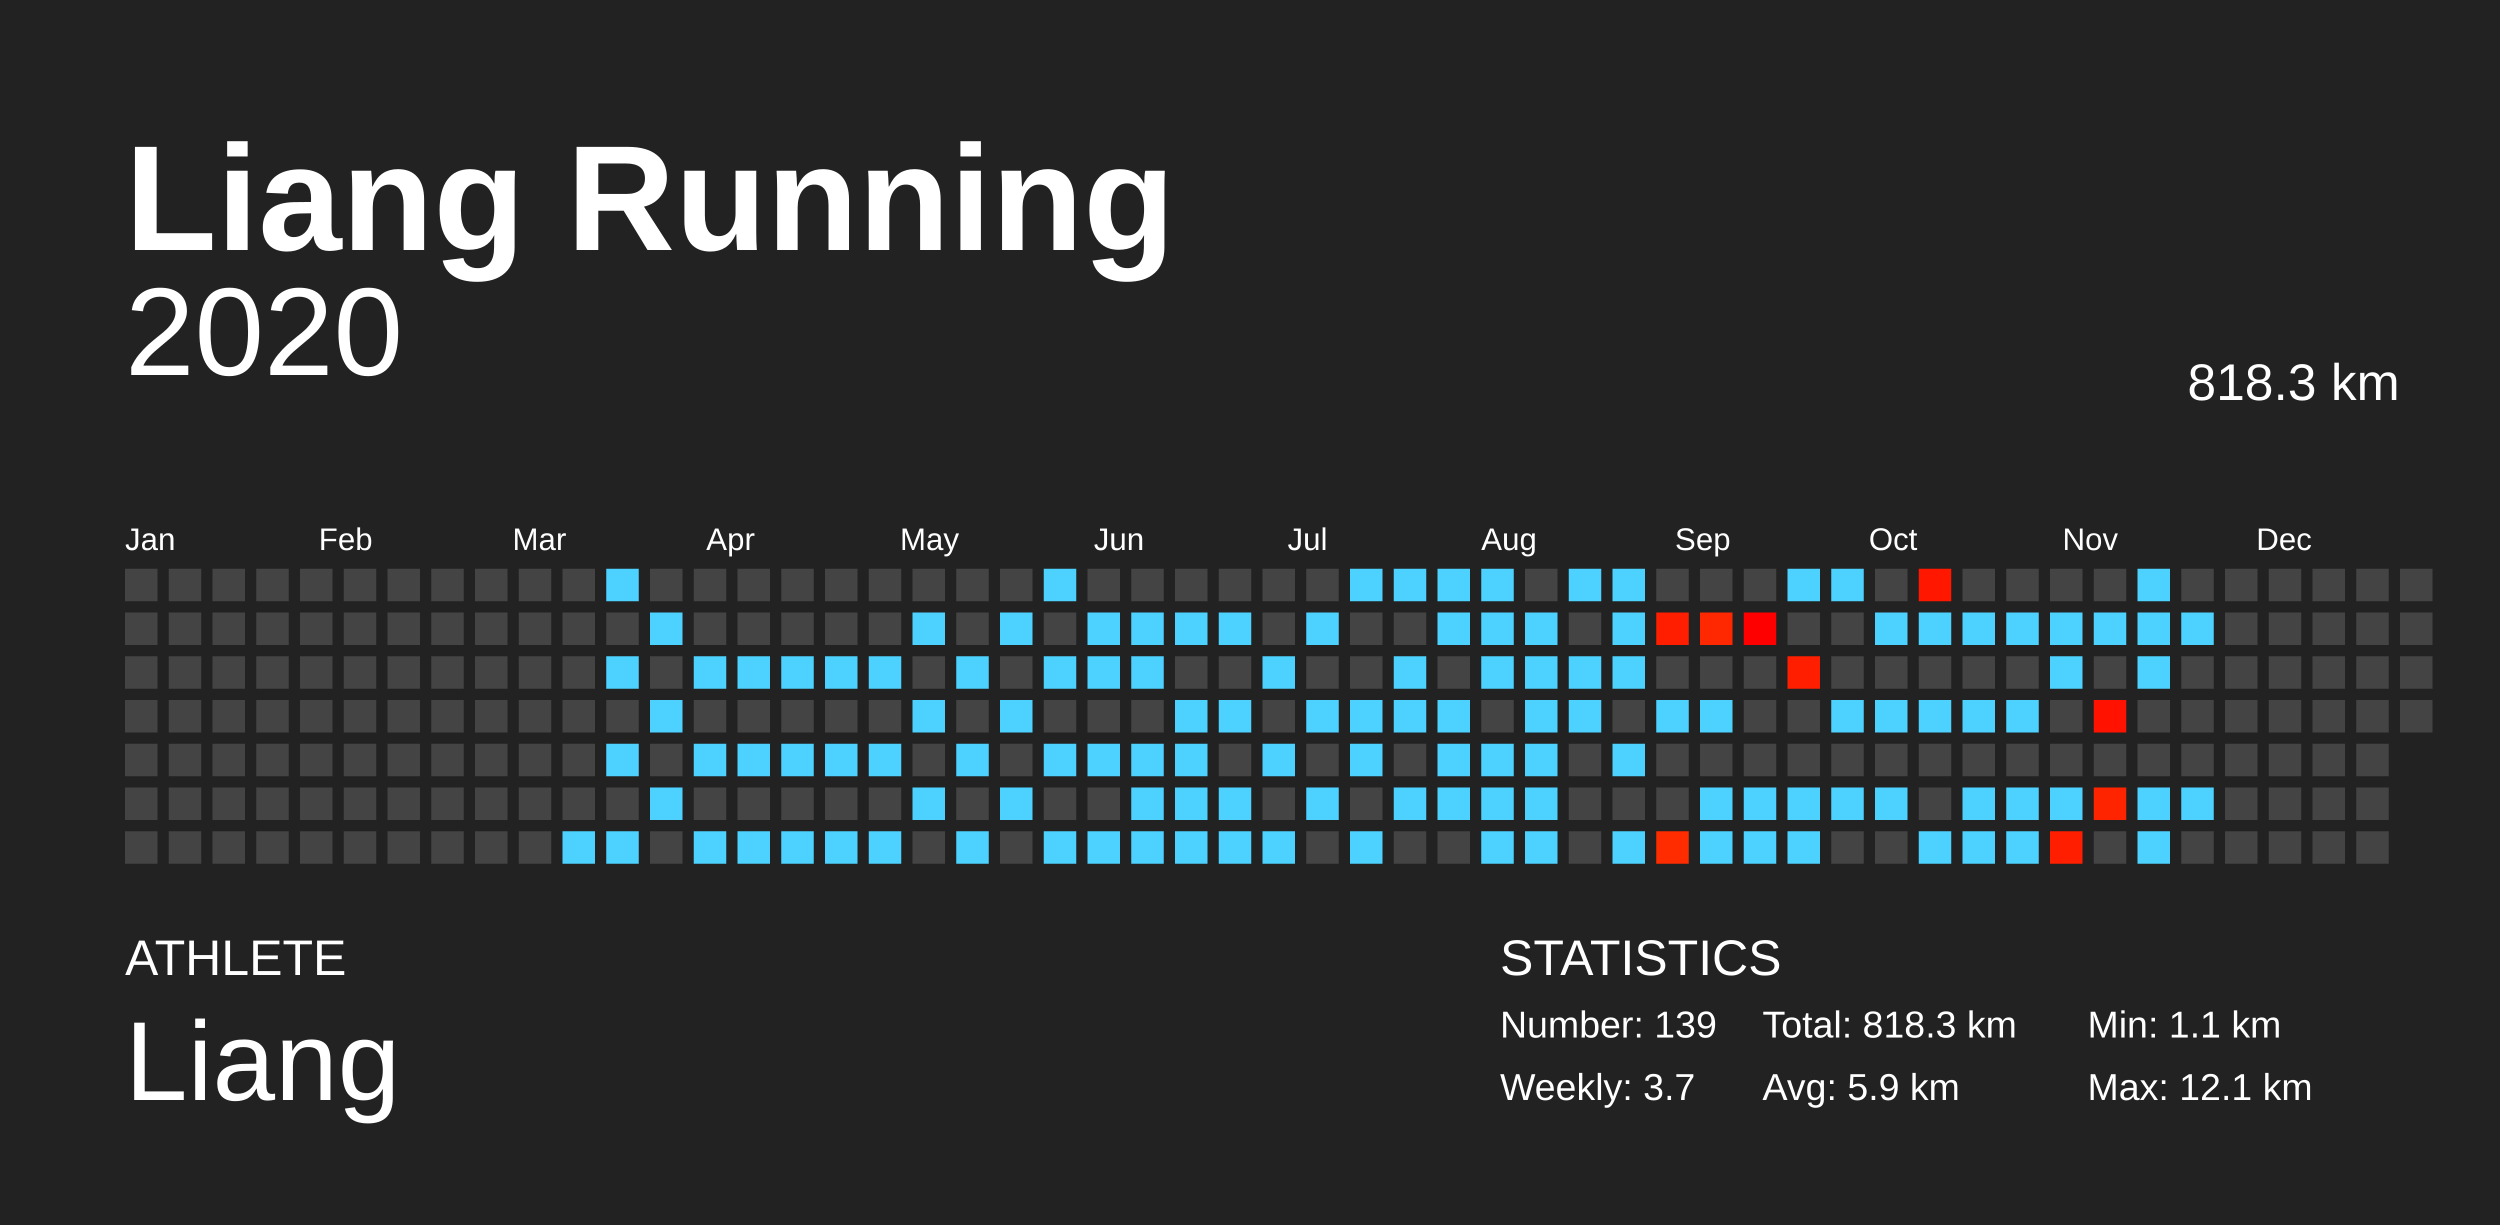
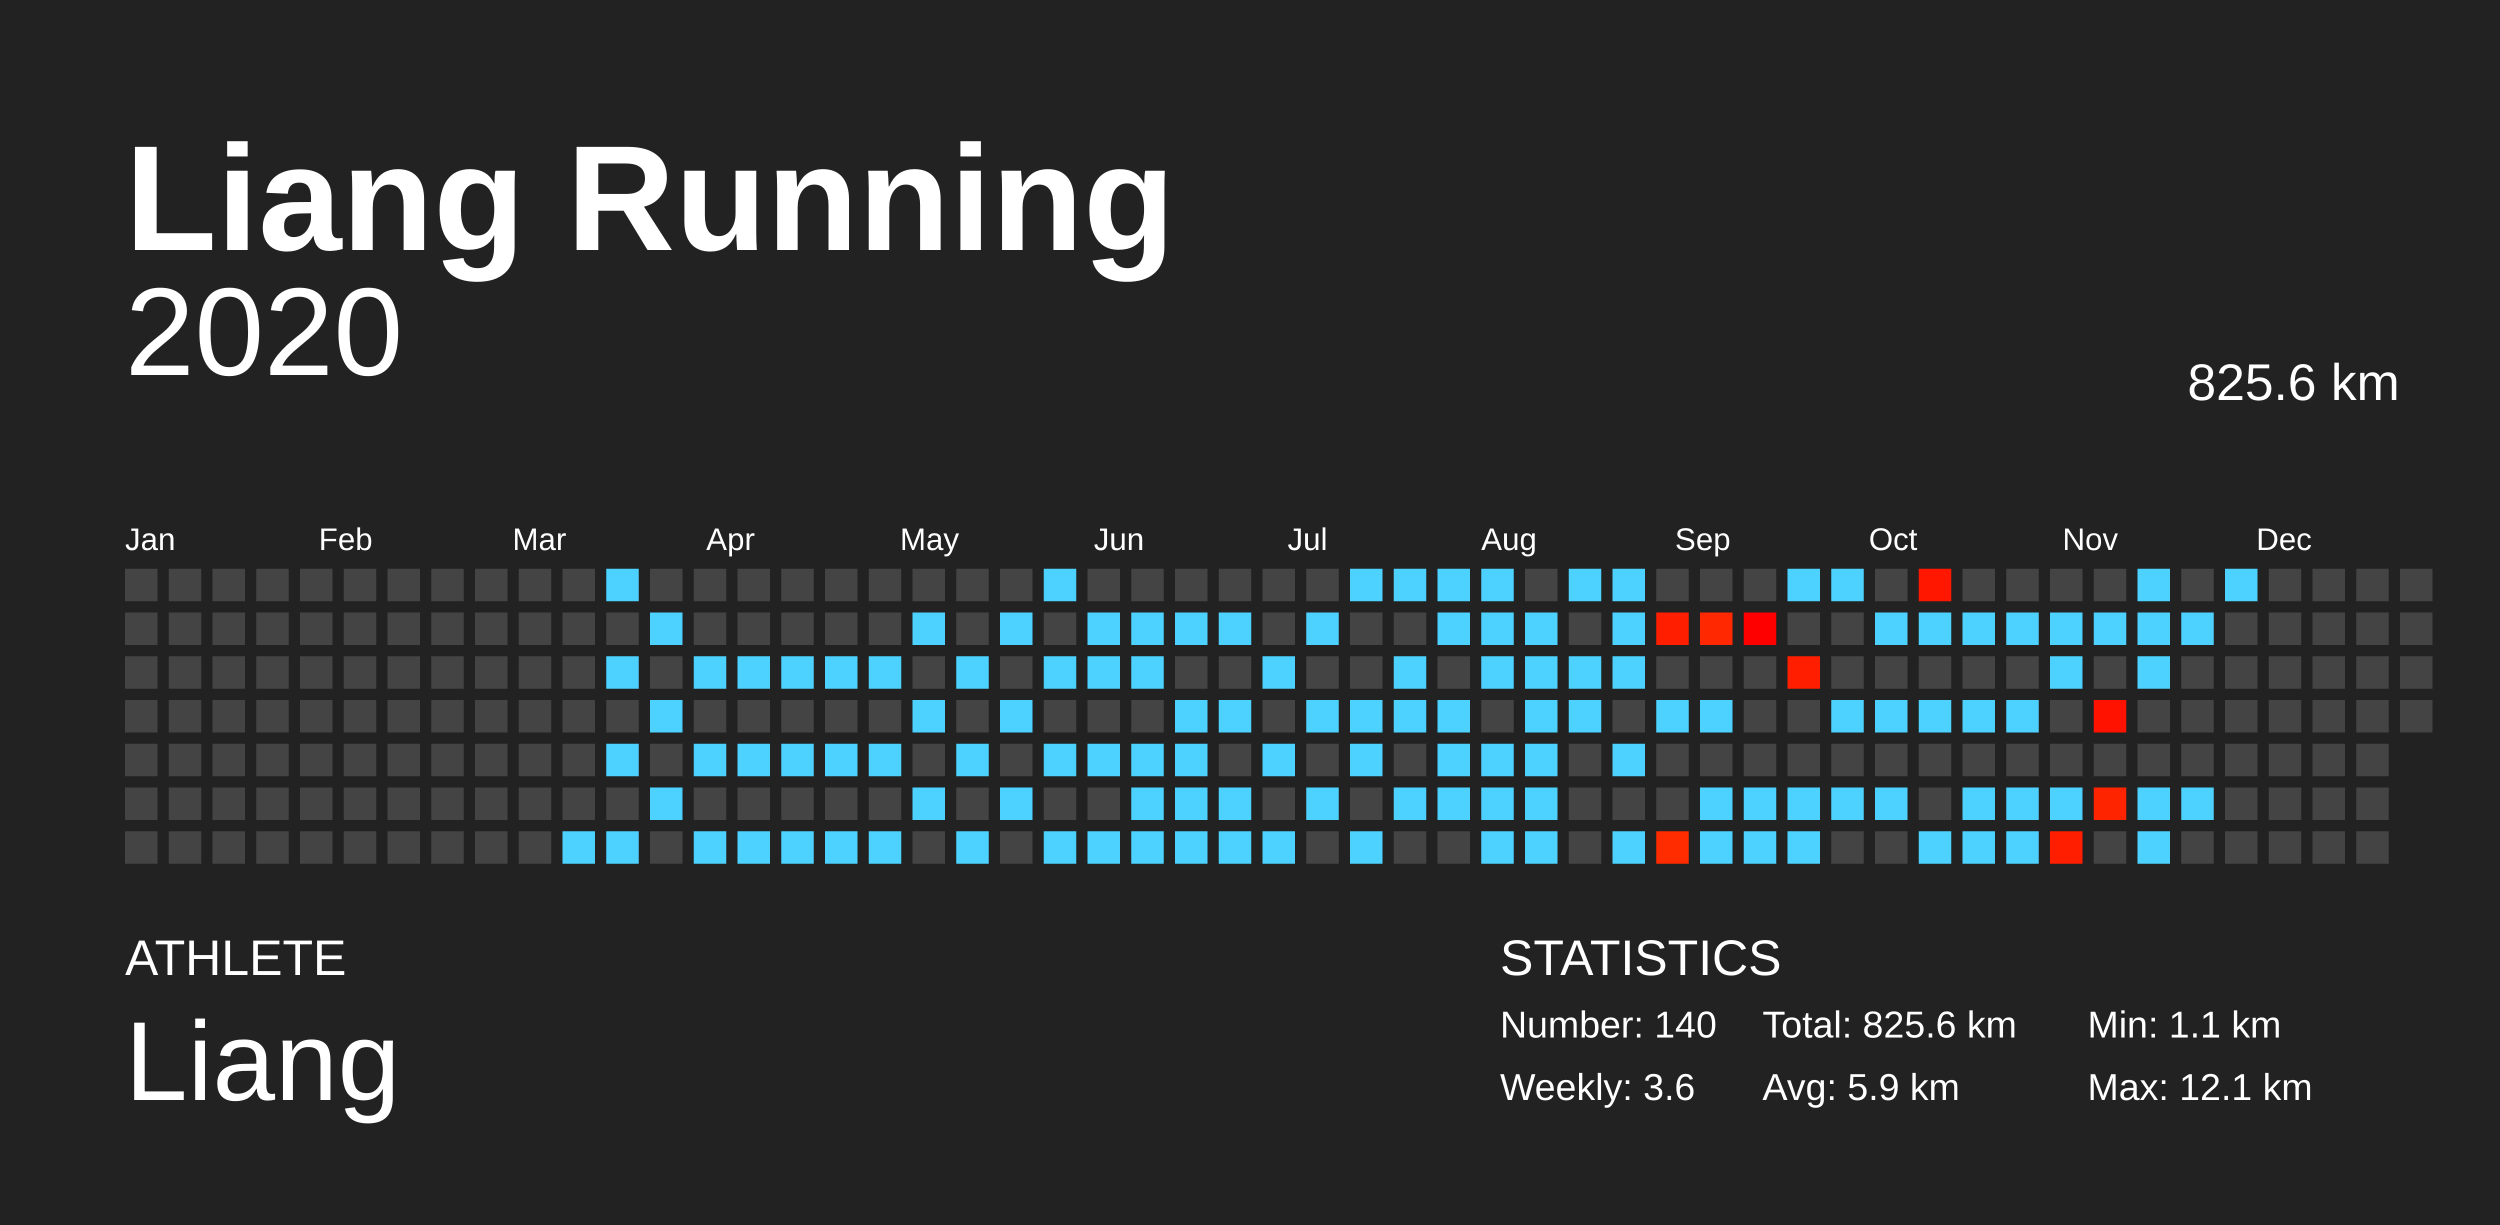
<svg xmlns="http://www.w3.org/2000/svg" baseProfile="full" height="98mm" version="1.1" viewBox="0,0,200,98" width="200mm">
  <defs />
  <rect fill="#222222" height="98" width="200" x="0" y="0" />
  <text fill="#FFFFFF" style="font-size:12px; font-family:Arial; font-weight:bold;" x="10" y="20">Liang Running</text>
  <text fill="#FFFFFF" style="font-size:4px; font-family:Arial" x="10" y="78">ATHLETE</text>
  <text fill="#FFFFFF" style="font-size:9px; font-family:Arial" x="10" y="88">Liang</text>
  <text fill="#FFFFFF" style="font-size:4px; font-family:Arial" x="120" y="78">STATISTICS</text>
-   <text fill="#FFFFFF" style="font-size:3px; font-family:Arial" x="120" y="83">Number: 139</text>
-   <text fill="#FFFFFF" style="font-size:3px; font-family:Arial" x="120" y="88">Weekly: 3.7</text>
-   <text fill="#FFFFFF" style="font-size:3px; font-family:Arial" x="141" y="83">Total: 818.3 km</text>
+   <text fill="#FFFFFF" style="font-size:3px; font-family:Arial" x="120" y="83">Number: 140</text>
+   <text fill="#FFFFFF" style="font-size:3px; font-family:Arial" x="120" y="88">Weekly: 3.6</text>
+   <text fill="#FFFFFF" style="font-size:3px; font-family:Arial" x="141" y="83">Total: 825.6 km</text>
  <text fill="#FFFFFF" style="font-size:3px; font-family:Arial" x="141" y="88">Avg: 5.9 km</text>
  <text fill="#FFFFFF" style="font-size:3px; font-family:Arial" x="167" y="83">Min: 1.1 km</text>
  <text fill="#FFFFFF" style="font-size:3px; font-family:Arial" x="167" y="88">Max: 12.1 km</text>
  <text alignment-baseline="hanging" fill="#FFFFFF" style="font-size:10.0px; font-family:Arial;" x="10" y="30">2020</text>
-   <text alignment-baseline="hanging" fill="#FFFFFF" style="font-size:4.125px; font-family:Arial;" x="175" y="32">818.3 km</text>
+   <text alignment-baseline="hanging" fill="#FFFFFF" style="font-size:4.125px; font-family:Arial;" x="175" y="32">825.6 km</text>
  <text fill="#FFFFFF" style="font-size:2.5px; font-family:Arial" x="10.0" y="44">Jan</text>
  <text fill="#FFFFFF" style="font-size:2.5px; font-family:Arial" x="25.5" y="44">Feb</text>
  <text fill="#FFFFFF" style="font-size:2.5px; font-family:Arial" x="41.0" y="44">Mar</text>
  <text fill="#FFFFFF" style="font-size:2.5px; font-family:Arial" x="56.5" y="44">Apr</text>
  <text fill="#FFFFFF" style="font-size:2.5px; font-family:Arial" x="72.0" y="44">May</text>
  <text fill="#FFFFFF" style="font-size:2.5px; font-family:Arial" x="87.5" y="44">Jun</text>
  <text fill="#FFFFFF" style="font-size:2.5px; font-family:Arial" x="103.0" y="44">Jul</text>
  <text fill="#FFFFFF" style="font-size:2.5px; font-family:Arial" x="118.5" y="44">Aug</text>
  <text fill="#FFFFFF" style="font-size:2.5px; font-family:Arial" x="134.0" y="44">Sep</text>
  <text fill="#FFFFFF" style="font-size:2.5px; font-family:Arial" x="149.5" y="44">Oct</text>
  <text fill="#FFFFFF" style="font-size:2.5px; font-family:Arial" x="165.0" y="44">Nov</text>
  <text fill="#FFFFFF" style="font-size:2.5px; font-family:Arial" x="180.5" y="44">Dec</text>
  <rect fill="#444444" height="2.6" width="2.6" x="10.0" y="45.5" />
  <rect fill="#444444" height="2.6" width="2.6" x="10.0" y="49.0" />
  <rect fill="#444444" height="2.6" width="2.6" x="10.0" y="52.5" />
  <rect fill="#444444" height="2.6" width="2.6" x="10.0" y="56.0" />
  <rect fill="#444444" height="2.6" width="2.6" x="10.0" y="59.5" />
  <rect fill="#444444" height="2.6" width="2.6" x="10.0" y="63.0" />
  <rect fill="#444444" height="2.6" width="2.6" x="10.0" y="66.5" />
  <rect fill="#444444" height="2.6" width="2.6" x="13.5" y="45.5" />
  <rect fill="#444444" height="2.6" width="2.6" x="13.5" y="49.0" />
  <rect fill="#444444" height="2.6" width="2.6" x="13.5" y="52.5" />
  <rect fill="#444444" height="2.6" width="2.6" x="13.5" y="56.0" />
  <rect fill="#444444" height="2.6" width="2.6" x="13.5" y="59.5" />
  <rect fill="#444444" height="2.6" width="2.6" x="13.5" y="63.0" />
  <rect fill="#444444" height="2.6" width="2.6" x="13.5" y="66.5" />
  <rect fill="#444444" height="2.6" width="2.6" x="17.0" y="45.5" />
  <rect fill="#444444" height="2.6" width="2.6" x="17.0" y="49.0" />
  <rect fill="#444444" height="2.6" width="2.6" x="17.0" y="52.5" />
  <rect fill="#444444" height="2.6" width="2.6" x="17.0" y="56.0" />
  <rect fill="#444444" height="2.6" width="2.6" x="17.0" y="59.5" />
  <rect fill="#444444" height="2.6" width="2.6" x="17.0" y="63.0" />
  <rect fill="#444444" height="2.6" width="2.6" x="17.0" y="66.5" />
  <rect fill="#444444" height="2.6" width="2.6" x="20.5" y="45.5" />
  <rect fill="#444444" height="2.6" width="2.6" x="20.5" y="49.0" />
  <rect fill="#444444" height="2.6" width="2.6" x="20.5" y="52.5" />
  <rect fill="#444444" height="2.6" width="2.6" x="20.5" y="56.0" />
  <rect fill="#444444" height="2.6" width="2.6" x="20.5" y="59.5" />
  <rect fill="#444444" height="2.6" width="2.6" x="20.5" y="63.0" />
  <rect fill="#444444" height="2.6" width="2.6" x="20.5" y="66.5" />
  <rect fill="#444444" height="2.6" width="2.6" x="24.0" y="45.5" />
  <rect fill="#444444" height="2.6" width="2.6" x="24.0" y="49.0" />
  <rect fill="#444444" height="2.6" width="2.6" x="24.0" y="52.5" />
  <rect fill="#444444" height="2.6" width="2.6" x="24.0" y="56.0" />
  <rect fill="#444444" height="2.6" width="2.6" x="24.0" y="59.5" />
  <rect fill="#444444" height="2.6" width="2.6" x="24.0" y="63.0" />
  <rect fill="#444444" height="2.6" width="2.6" x="24.0" y="66.5" />
  <rect fill="#444444" height="2.6" width="2.6" x="27.5" y="45.5" />
  <rect fill="#444444" height="2.6" width="2.6" x="27.5" y="49.0" />
  <rect fill="#444444" height="2.6" width="2.6" x="27.5" y="52.5" />
  <rect fill="#444444" height="2.6" width="2.6" x="27.5" y="56.0" />
  <rect fill="#444444" height="2.6" width="2.6" x="27.5" y="59.5" />
  <rect fill="#444444" height="2.6" width="2.6" x="27.5" y="63.0" />
  <rect fill="#444444" height="2.6" width="2.6" x="27.5" y="66.5" />
  <rect fill="#444444" height="2.6" width="2.6" x="31.0" y="45.5" />
  <rect fill="#444444" height="2.6" width="2.6" x="31.0" y="49.0" />
  <rect fill="#444444" height="2.6" width="2.6" x="31.0" y="52.5" />
  <rect fill="#444444" height="2.6" width="2.6" x="31.0" y="56.0" />
  <rect fill="#444444" height="2.6" width="2.6" x="31.0" y="59.5" />
  <rect fill="#444444" height="2.6" width="2.6" x="31.0" y="63.0" />
  <rect fill="#444444" height="2.6" width="2.6" x="31.0" y="66.5" />
  <rect fill="#444444" height="2.6" width="2.6" x="34.5" y="45.5" />
  <rect fill="#444444" height="2.6" width="2.6" x="34.5" y="49.0" />
  <rect fill="#444444" height="2.6" width="2.6" x="34.5" y="52.5" />
  <rect fill="#444444" height="2.6" width="2.6" x="34.5" y="56.0" />
  <rect fill="#444444" height="2.6" width="2.6" x="34.5" y="59.5" />
  <rect fill="#444444" height="2.6" width="2.6" x="34.5" y="63.0" />
  <rect fill="#444444" height="2.6" width="2.6" x="34.5" y="66.5" />
  <rect fill="#444444" height="2.6" width="2.6" x="38.0" y="45.5" />
  <rect fill="#444444" height="2.6" width="2.6" x="38.0" y="49.0" />
  <rect fill="#444444" height="2.6" width="2.6" x="38.0" y="52.5" />
  <rect fill="#444444" height="2.6" width="2.6" x="38.0" y="56.0" />
  <rect fill="#444444" height="2.6" width="2.6" x="38.0" y="59.5" />
  <rect fill="#444444" height="2.6" width="2.6" x="38.0" y="63.0" />
  <rect fill="#444444" height="2.6" width="2.6" x="38.0" y="66.5" />
  <rect fill="#444444" height="2.6" width="2.6" x="41.5" y="45.5" />
  <rect fill="#444444" height="2.6" width="2.6" x="41.5" y="49.0" />
  <rect fill="#444444" height="2.6" width="2.6" x="41.5" y="52.5" />
  <rect fill="#444444" height="2.6" width="2.6" x="41.5" y="56.0" />
  <rect fill="#444444" height="2.6" width="2.6" x="41.5" y="59.5" />
  <rect fill="#444444" height="2.6" width="2.6" x="41.5" y="63.0" />
  <rect fill="#444444" height="2.6" width="2.6" x="41.5" y="66.5" />
  <rect fill="#444444" height="2.6" width="2.6" x="45.0" y="45.5" />
  <rect fill="#444444" height="2.6" width="2.6" x="45.0" y="49.0" />
  <rect fill="#444444" height="2.6" width="2.6" x="45.0" y="52.5" />
  <rect fill="#444444" height="2.6" width="2.6" x="45.0" y="56.0" />
  <rect fill="#444444" height="2.6" width="2.6" x="45.0" y="59.5" />
  <rect fill="#444444" height="2.6" width="2.6" x="45.0" y="63.0" />
  <rect fill="#4dd2ff" height="2.6" width="2.6" x="45.0" y="66.5" />
  <rect fill="#4dd2ff" height="2.6" width="2.6" x="48.5" y="45.5" />
  <rect fill="#444444" height="2.6" width="2.6" x="48.5" y="49.0" />
  <rect fill="#4dd2ff" height="2.6" width="2.6" x="48.5" y="52.5" />
  <rect fill="#444444" height="2.6" width="2.6" x="48.5" y="56.0" />
  <rect fill="#4dd2ff" height="2.6" width="2.6" x="48.5" y="59.5" />
  <rect fill="#444444" height="2.6" width="2.6" x="48.5" y="63.0" />
  <rect fill="#4dd2ff" height="2.6" width="2.6" x="48.5" y="66.5" />
  <rect fill="#444444" height="2.6" width="2.6" x="52.0" y="45.5" />
  <rect fill="#4dd2ff" height="2.6" width="2.6" x="52.0" y="49.0" />
  <rect fill="#444444" height="2.6" width="2.6" x="52.0" y="52.5" />
  <rect fill="#4dd2ff" height="2.6" width="2.6" x="52.0" y="56.0" />
  <rect fill="#444444" height="2.6" width="2.6" x="52.0" y="59.5" />
  <rect fill="#4dd2ff" height="2.6" width="2.6" x="52.0" y="63.0" />
  <rect fill="#444444" height="2.6" width="2.6" x="52.0" y="66.5" />
  <rect fill="#444444" height="2.6" width="2.6" x="55.5" y="45.5" />
  <rect fill="#444444" height="2.6" width="2.6" x="55.5" y="49.0" />
  <rect fill="#4dd2ff" height="2.6" width="2.6" x="55.5" y="52.5" />
  <rect fill="#444444" height="2.6" width="2.6" x="55.5" y="56.0" />
  <rect fill="#4dd2ff" height="2.6" width="2.6" x="55.5" y="59.5" />
  <rect fill="#444444" height="2.6" width="2.6" x="55.5" y="63.0" />
  <rect fill="#4dd2ff" height="2.6" width="2.6" x="55.5" y="66.5" />
  <rect fill="#444444" height="2.6" width="2.6" x="59.0" y="45.5" />
  <rect fill="#444444" height="2.6" width="2.6" x="59.0" y="49.0" />
  <rect fill="#4dd2ff" height="2.6" width="2.6" x="59.0" y="52.5" />
  <rect fill="#444444" height="2.6" width="2.6" x="59.0" y="56.0" />
  <rect fill="#4dd2ff" height="2.6" width="2.6" x="59.0" y="59.5" />
  <rect fill="#444444" height="2.6" width="2.6" x="59.0" y="63.0" />
  <rect fill="#4dd2ff" height="2.6" width="2.6" x="59.0" y="66.5" />
  <rect fill="#444444" height="2.6" width="2.6" x="62.5" y="45.5" />
  <rect fill="#444444" height="2.6" width="2.6" x="62.5" y="49.0" />
  <rect fill="#4dd2ff" height="2.6" width="2.6" x="62.5" y="52.5" />
  <rect fill="#444444" height="2.6" width="2.6" x="62.5" y="56.0" />
  <rect fill="#4dd2ff" height="2.6" width="2.6" x="62.5" y="59.5" />
  <rect fill="#444444" height="2.6" width="2.6" x="62.5" y="63.0" />
  <rect fill="#4dd2ff" height="2.6" width="2.6" x="62.5" y="66.5" />
  <rect fill="#444444" height="2.6" width="2.6" x="66.0" y="45.5" />
  <rect fill="#444444" height="2.6" width="2.6" x="66.0" y="49.0" />
  <rect fill="#4dd2ff" height="2.6" width="2.6" x="66.0" y="52.5" />
  <rect fill="#444444" height="2.6" width="2.6" x="66.0" y="56.0" />
  <rect fill="#4dd2ff" height="2.6" width="2.6" x="66.0" y="59.5" />
  <rect fill="#444444" height="2.6" width="2.6" x="66.0" y="63.0" />
  <rect fill="#4dd2ff" height="2.6" width="2.6" x="66.0" y="66.5" />
  <rect fill="#444444" height="2.6" width="2.6" x="69.5" y="45.5" />
  <rect fill="#444444" height="2.6" width="2.6" x="69.5" y="49.0" />
  <rect fill="#4dd2ff" height="2.6" width="2.6" x="69.5" y="52.5" />
  <rect fill="#444444" height="2.6" width="2.6" x="69.5" y="56.0" />
  <rect fill="#4dd2ff" height="2.6" width="2.6" x="69.5" y="59.5" />
  <rect fill="#444444" height="2.6" width="2.6" x="69.5" y="63.0" />
  <rect fill="#4dd2ff" height="2.6" width="2.6" x="69.5" y="66.5" />
  <rect fill="#444444" height="2.6" width="2.6" x="73.0" y="45.5" />
  <rect fill="#4dd2ff" height="2.6" width="2.6" x="73.0" y="49.0" />
  <rect fill="#444444" height="2.6" width="2.6" x="73.0" y="52.5" />
  <rect fill="#4dd2ff" height="2.6" width="2.6" x="73.0" y="56.0" />
  <rect fill="#444444" height="2.6" width="2.6" x="73.0" y="59.5" />
  <rect fill="#4dd2ff" height="2.6" width="2.6" x="73.0" y="63.0" />
  <rect fill="#444444" height="2.6" width="2.6" x="73.0" y="66.5" />
  <rect fill="#444444" height="2.6" width="2.6" x="76.5" y="45.5" />
  <rect fill="#444444" height="2.6" width="2.6" x="76.5" y="49.0" />
  <rect fill="#4dd2ff" height="2.6" width="2.6" x="76.5" y="52.5" />
  <rect fill="#444444" height="2.6" width="2.6" x="76.5" y="56.0" />
  <rect fill="#4dd2ff" height="2.6" width="2.6" x="76.5" y="59.5" />
  <rect fill="#444444" height="2.6" width="2.6" x="76.5" y="63.0" />
  <rect fill="#4dd2ff" height="2.6" width="2.6" x="76.5" y="66.5" />
  <rect fill="#444444" height="2.6" width="2.6" x="80.0" y="45.5" />
  <rect fill="#4dd2ff" height="2.6" width="2.6" x="80.0" y="49.0" />
  <rect fill="#444444" height="2.6" width="2.6" x="80.0" y="52.5" />
  <rect fill="#4dd2ff" height="2.6" width="2.6" x="80.0" y="56.0" />
  <rect fill="#444444" height="2.6" width="2.6" x="80.0" y="59.5" />
  <rect fill="#4dd2ff" height="2.6" width="2.6" x="80.0" y="63.0" />
  <rect fill="#444444" height="2.6" width="2.6" x="80.0" y="66.5" />
  <rect fill="#4dd2ff" height="2.6" width="2.6" x="83.5" y="45.5" />
  <rect fill="#444444" height="2.6" width="2.6" x="83.5" y="49.0" />
  <rect fill="#4dd2ff" height="2.6" width="2.6" x="83.5" y="52.5" />
  <rect fill="#444444" height="2.6" width="2.6" x="83.5" y="56.0" />
  <rect fill="#4dd2ff" height="2.6" width="2.6" x="83.5" y="59.5" />
  <rect fill="#444444" height="2.6" width="2.6" x="83.5" y="63.0" />
  <rect fill="#4dd2ff" height="2.6" width="2.6" x="83.5" y="66.5" />
  <rect fill="#444444" height="2.6" width="2.6" x="87.0" y="45.5" />
  <rect fill="#4dd2ff" height="2.6" width="2.6" x="87.0" y="49.0" />
  <rect fill="#4dd2ff" height="2.6" width="2.6" x="87.0" y="52.5" />
  <rect fill="#444444" height="2.6" width="2.6" x="87.0" y="56.0" />
  <rect fill="#4dd2ff" height="2.6" width="2.6" x="87.0" y="59.5" />
  <rect fill="#444444" height="2.6" width="2.6" x="87.0" y="63.0" />
  <rect fill="#4dd2ff" height="2.6" width="2.6" x="87.0" y="66.5" />
  <rect fill="#444444" height="2.6" width="2.6" x="90.5" y="45.5" />
  <rect fill="#4dd2ff" height="2.6" width="2.6" x="90.5" y="49.0" />
  <rect fill="#4dd2ff" height="2.6" width="2.6" x="90.5" y="52.5" />
  <rect fill="#444444" height="2.6" width="2.6" x="90.5" y="56.0" />
  <rect fill="#4dd2ff" height="2.6" width="2.6" x="90.5" y="59.5" />
  <rect fill="#4dd2ff" height="2.6" width="2.6" x="90.5" y="63.0" />
  <rect fill="#4dd2ff" height="2.6" width="2.6" x="90.5" y="66.5" />
  <rect fill="#444444" height="2.6" width="2.6" x="94.0" y="45.5" />
  <rect fill="#4dd2ff" height="2.6" width="2.6" x="94.0" y="49.0" />
  <rect fill="#444444" height="2.6" width="2.6" x="94.0" y="52.5" />
  <rect fill="#4dd2ff" height="2.6" width="2.6" x="94.0" y="56.0" />
  <rect fill="#4dd2ff" height="2.6" width="2.6" x="94.0" y="59.5" />
  <rect fill="#4dd2ff" height="2.6" width="2.6" x="94.0" y="63.0" />
  <rect fill="#4dd2ff" height="2.6" width="2.6" x="94.0" y="66.5" />
  <rect fill="#444444" height="2.6" width="2.6" x="97.5" y="45.5" />
  <rect fill="#4dd2ff" height="2.6" width="2.6" x="97.5" y="49.0" />
  <rect fill="#444444" height="2.6" width="2.6" x="97.5" y="52.5" />
  <rect fill="#4dd2ff" height="2.6" width="2.6" x="97.5" y="56.0" />
  <rect fill="#444444" height="2.6" width="2.6" x="97.5" y="59.5" />
  <rect fill="#4dd2ff" height="2.6" width="2.6" x="97.5" y="63.0" />
  <rect fill="#4dd2ff" height="2.6" width="2.6" x="97.5" y="66.5" />
  <rect fill="#444444" height="2.6" width="2.6" x="101.0" y="45.5" />
  <rect fill="#444444" height="2.6" width="2.6" x="101.0" y="49.0" />
  <rect fill="#4dd2ff" height="2.6" width="2.6" x="101.0" y="52.5" />
  <rect fill="#444444" height="2.6" width="2.6" x="101.0" y="56.0" />
  <rect fill="#4dd2ff" height="2.6" width="2.6" x="101.0" y="59.5" />
  <rect fill="#444444" height="2.6" width="2.6" x="101.0" y="63.0" />
  <rect fill="#4dd2ff" height="2.6" width="2.6" x="101.0" y="66.5" />
  <rect fill="#444444" height="2.6" width="2.6" x="104.5" y="45.5" />
  <rect fill="#4dd2ff" height="2.6" width="2.6" x="104.5" y="49.0" />
  <rect fill="#444444" height="2.6" width="2.6" x="104.5" y="52.5" />
  <rect fill="#4dd2ff" height="2.6" width="2.6" x="104.5" y="56.0" />
  <rect fill="#444444" height="2.6" width="2.6" x="104.5" y="59.5" />
  <rect fill="#4dd2ff" height="2.6" width="2.6" x="104.5" y="63.0" />
  <rect fill="#444444" height="2.6" width="2.6" x="104.5" y="66.5" />
  <rect fill="#4dd2ff" height="2.6" width="2.6" x="108.0" y="45.5" />
  <rect fill="#444444" height="2.6" width="2.6" x="108.0" y="49.0" />
  <rect fill="#444444" height="2.6" width="2.6" x="108.0" y="52.5" />
  <rect fill="#4dd2ff" height="2.6" width="2.6" x="108.0" y="56.0" />
  <rect fill="#4dd2ff" height="2.6" width="2.6" x="108.0" y="59.5" />
  <rect fill="#444444" height="2.6" width="2.6" x="108.0" y="63.0" />
  <rect fill="#4dd2ff" height="2.6" width="2.6" x="108.0" y="66.5" />
  <rect fill="#4dd2ff" height="2.6" width="2.6" x="111.5" y="45.5" />
  <rect fill="#444444" height="2.6" width="2.6" x="111.5" y="49.0" />
  <rect fill="#4dd2ff" height="2.6" width="2.6" x="111.5" y="52.5" />
  <rect fill="#4dd2ff" height="2.6" width="2.6" x="111.5" y="56.0" />
  <rect fill="#444444" height="2.6" width="2.6" x="111.5" y="59.5" />
  <rect fill="#4dd2ff" height="2.6" width="2.6" x="111.5" y="63.0" />
  <rect fill="#444444" height="2.6" width="2.6" x="111.5" y="66.5" />
  <rect fill="#4dd2ff" height="2.6" width="2.6" x="115.0" y="45.5" />
  <rect fill="#4dd2ff" height="2.6" width="2.6" x="115.0" y="49.0" />
  <rect fill="#444444" height="2.6" width="2.6" x="115.0" y="52.5" />
  <rect fill="#4dd2ff" height="2.6" width="2.6" x="115.0" y="56.0" />
  <rect fill="#4dd2ff" height="2.6" width="2.6" x="115.0" y="59.5" />
  <rect fill="#4dd2ff" height="2.6" width="2.6" x="115.0" y="63.0" />
  <rect fill="#444444" height="2.6" width="2.6" x="115.0" y="66.5" />
  <rect fill="#4dd2ff" height="2.6" width="2.6" x="118.5" y="45.5" />
  <rect fill="#4dd2ff" height="2.6" width="2.6" x="118.5" y="49.0" />
  <rect fill="#4dd2ff" height="2.6" width="2.6" x="118.5" y="52.5" />
  <rect fill="#444444" height="2.6" width="2.6" x="118.5" y="56.0" />
  <rect fill="#4dd2ff" height="2.6" width="2.6" x="118.5" y="59.5" />
  <rect fill="#4dd2ff" height="2.6" width="2.6" x="118.5" y="63.0" />
  <rect fill="#4dd2ff" height="2.6" width="2.6" x="118.5" y="66.5" />
  <rect fill="#444444" height="2.6" width="2.6" x="122.0" y="45.5" />
  <rect fill="#4dd2ff" height="2.6" width="2.6" x="122.0" y="49.0" />
  <rect fill="#4dd2ff" height="2.6" width="2.6" x="122.0" y="52.5" />
  <rect fill="#4dd2ff" height="2.6" width="2.6" x="122.0" y="56.0" />
  <rect fill="#4dd2ff" height="2.6" width="2.6" x="122.0" y="59.5" />
  <rect fill="#4dd2ff" height="2.6" width="2.6" x="122.0" y="63.0" />
  <rect fill="#4dd2ff" height="2.6" width="2.6" x="122.0" y="66.5" />
  <rect fill="#4dd2ff" height="2.6" width="2.6" x="125.5" y="45.5" />
  <rect fill="#444444" height="2.6" width="2.6" x="125.5" y="49.0" />
  <rect fill="#4dd2ff" height="2.6" width="2.6" x="125.5" y="52.5" />
  <rect fill="#4dd2ff" height="2.6" width="2.6" x="125.5" y="56.0" />
  <rect fill="#444444" height="2.6" width="2.6" x="125.5" y="59.5" />
  <rect fill="#444444" height="2.6" width="2.6" x="125.5" y="63.0" />
  <rect fill="#444444" height="2.6" width="2.6" x="125.5" y="66.5" />
  <rect fill="#4dd2ff" height="2.6" width="2.6" x="129.0" y="45.5" />
  <rect fill="#4dd2ff" height="2.6" width="2.6" x="129.0" y="49.0" />
  <rect fill="#4dd2ff" height="2.6" width="2.6" x="129.0" y="52.5" />
  <rect fill="#444444" height="2.6" width="2.6" x="129.0" y="56.0" />
  <rect fill="#4dd2ff" height="2.6" width="2.6" x="129.0" y="59.5" />
  <rect fill="#444444" height="2.6" width="2.6" x="129.0" y="63.0" />
  <rect fill="#4dd2ff" height="2.6" width="2.6" x="129.0" y="66.5" />
  <rect fill="#444444" height="2.6" width="2.6" x="132.5" y="45.5" />
  <rect fill="#ff1e00" height="2.6" width="2.6" x="132.5" y="49.0" />
  <rect fill="#444444" height="2.6" width="2.6" x="132.5" y="52.5" />
  <rect fill="#4dd2ff" height="2.6" width="2.6" x="132.5" y="56.0" />
  <rect fill="#444444" height="2.6" width="2.6" x="132.5" y="59.5" />
  <rect fill="#444444" height="2.6" width="2.6" x="132.5" y="63.0" />
  <rect fill="#ff2c00" height="2.6" width="2.6" x="132.5" y="66.5" />
  <rect fill="#444444" height="2.6" width="2.6" x="136.0" y="45.5" />
  <rect fill="#ff2800" height="2.6" width="2.6" x="136.0" y="49.0" />
  <rect fill="#444444" height="2.6" width="2.6" x="136.0" y="52.5" />
  <rect fill="#4dd2ff" height="2.6" width="2.6" x="136.0" y="56.0" />
  <rect fill="#444444" height="2.6" width="2.6" x="136.0" y="59.5" />
  <rect fill="#4dd2ff" height="2.6" width="2.6" x="136.0" y="63.0" />
  <rect fill="#4dd2ff" height="2.6" width="2.6" x="136.0" y="66.5" />
  <rect fill="#444444" height="2.6" width="2.6" x="139.5" y="45.5" />
  <rect fill="#ff0000" height="2.6" width="2.6" x="139.5" y="49.0" />
  <rect fill="#444444" height="2.6" width="2.6" x="139.5" y="52.5" />
  <rect fill="#444444" height="2.6" width="2.6" x="139.5" y="56.0" />
  <rect fill="#444444" height="2.6" width="2.6" x="139.5" y="59.5" />
  <rect fill="#4dd2ff" height="2.6" width="2.6" x="139.5" y="63.0" />
  <rect fill="#4dd2ff" height="2.6" width="2.6" x="139.5" y="66.5" />
  <rect fill="#4dd2ff" height="2.6" width="2.6" x="143.0" y="45.5" />
  <rect fill="#444444" height="2.6" width="2.6" x="143.0" y="49.0" />
  <rect fill="#ff1e00" height="2.6" width="2.6" x="143.0" y="52.5" />
  <rect fill="#444444" height="2.6" width="2.6" x="143.0" y="56.0" />
  <rect fill="#444444" height="2.6" width="2.6" x="143.0" y="59.5" />
  <rect fill="#4dd2ff" height="2.6" width="2.6" x="143.0" y="63.0" />
  <rect fill="#4dd2ff" height="2.6" width="2.6" x="143.0" y="66.5" />
  <rect fill="#4dd2ff" height="2.6" width="2.6" x="146.5" y="45.5" />
  <rect fill="#444444" height="2.6" width="2.6" x="146.5" y="49.0" />
  <rect fill="#444444" height="2.6" width="2.6" x="146.5" y="52.5" />
  <rect fill="#4dd2ff" height="2.6" width="2.6" x="146.5" y="56.0" />
  <rect fill="#444444" height="2.6" width="2.6" x="146.5" y="59.5" />
  <rect fill="#4dd2ff" height="2.6" width="2.6" x="146.5" y="63.0" />
  <rect fill="#444444" height="2.6" width="2.6" x="146.5" y="66.5" />
  <rect fill="#444444" height="2.6" width="2.6" x="150.0" y="45.5" />
  <rect fill="#4dd2ff" height="2.6" width="2.6" x="150.0" y="49.0" />
  <rect fill="#444444" height="2.6" width="2.6" x="150.0" y="52.5" />
  <rect fill="#4dd2ff" height="2.6" width="2.6" x="150.0" y="56.0" />
  <rect fill="#444444" height="2.6" width="2.6" x="150.0" y="59.5" />
  <rect fill="#4dd2ff" height="2.6" width="2.6" x="150.0" y="63.0" />
  <rect fill="#444444" height="2.6" width="2.6" x="150.0" y="66.5" />
  <rect fill="#ff1700" height="2.6" width="2.6" x="153.5" y="45.5" />
  <rect fill="#4dd2ff" height="2.6" width="2.6" x="153.5" y="49.0" />
  <rect fill="#444444" height="2.6" width="2.6" x="153.5" y="52.5" />
  <rect fill="#4dd2ff" height="2.6" width="2.6" x="153.5" y="56.0" />
  <rect fill="#444444" height="2.6" width="2.6" x="153.5" y="59.5" />
  <rect fill="#444444" height="2.6" width="2.6" x="153.5" y="63.0" />
  <rect fill="#4dd2ff" height="2.6" width="2.6" x="153.5" y="66.5" />
  <rect fill="#444444" height="2.6" width="2.6" x="157.0" y="45.5" />
  <rect fill="#4dd2ff" height="2.6" width="2.6" x="157.0" y="49.0" />
  <rect fill="#444444" height="2.6" width="2.6" x="157.0" y="52.5" />
  <rect fill="#4dd2ff" height="2.6" width="2.6" x="157.0" y="56.0" />
  <rect fill="#444444" height="2.6" width="2.6" x="157.0" y="59.5" />
  <rect fill="#4dd2ff" height="2.6" width="2.6" x="157.0" y="63.0" />
  <rect fill="#4dd2ff" height="2.6" width="2.6" x="157.0" y="66.5" />
  <rect fill="#444444" height="2.6" width="2.6" x="160.5" y="45.5" />
  <rect fill="#4dd2ff" height="2.6" width="2.6" x="160.5" y="49.0" />
  <rect fill="#444444" height="2.6" width="2.6" x="160.5" y="52.5" />
  <rect fill="#4dd2ff" height="2.6" width="2.6" x="160.5" y="56.0" />
  <rect fill="#444444" height="2.6" width="2.6" x="160.5" y="59.5" />
  <rect fill="#4dd2ff" height="2.6" width="2.6" x="160.5" y="63.0" />
  <rect fill="#4dd2ff" height="2.6" width="2.6" x="160.5" y="66.5" />
  <rect fill="#444444" height="2.6" width="2.6" x="164.0" y="45.5" />
  <rect fill="#4dd2ff" height="2.6" width="2.6" x="164.0" y="49.0" />
  <rect fill="#4dd2ff" height="2.6" width="2.6" x="164.0" y="52.5" />
  <rect fill="#444444" height="2.6" width="2.6" x="164.0" y="56.0" />
  <rect fill="#444444" height="2.6" width="2.6" x="164.0" y="59.5" />
  <rect fill="#4dd2ff" height="2.6" width="2.6" x="164.0" y="63.0" />
  <rect fill="#ff1e00" height="2.6" width="2.6" x="164.0" y="66.5" />
  <rect fill="#444444" height="2.6" width="2.6" x="167.5" y="45.5" />
  <rect fill="#4dd2ff" height="2.6" width="2.6" x="167.5" y="49.0" />
  <rect fill="#444444" height="2.6" width="2.6" x="167.5" y="52.5" />
  <rect fill="#ff1300" height="2.6" width="2.6" x="167.5" y="56.0" />
  <rect fill="#444444" height="2.6" width="2.6" x="167.5" y="59.5" />
  <rect fill="#ff2400" height="2.6" width="2.6" x="167.5" y="63.0" />
  <rect fill="#444444" height="2.6" width="2.6" x="167.5" y="66.5" />
  <rect fill="#4dd2ff" height="2.6" width="2.6" x="171.0" y="45.5" />
  <rect fill="#4dd2ff" height="2.6" width="2.6" x="171.0" y="49.0" />
  <rect fill="#4dd2ff" height="2.6" width="2.6" x="171.0" y="52.5" />
  <rect fill="#444444" height="2.6" width="2.6" x="171.0" y="56.0" />
  <rect fill="#444444" height="2.6" width="2.6" x="171.0" y="59.5" />
  <rect fill="#4dd2ff" height="2.6" width="2.6" x="171.0" y="63.0" />
  <rect fill="#4dd2ff" height="2.6" width="2.6" x="171.0" y="66.5" />
  <rect fill="#444444" height="2.6" width="2.6" x="174.5" y="45.5" />
  <rect fill="#4dd2ff" height="2.6" width="2.6" x="174.5" y="49.0" />
  <rect fill="#444444" height="2.6" width="2.6" x="174.5" y="52.5" />
  <rect fill="#444444" height="2.6" width="2.6" x="174.5" y="56.0" />
  <rect fill="#444444" height="2.6" width="2.6" x="174.5" y="59.5" />
  <rect fill="#4dd2ff" height="2.6" width="2.6" x="174.5" y="63.0" />
  <rect fill="#444444" height="2.6" width="2.6" x="174.5" y="66.5" />
-   <rect fill="#444444" height="2.6" width="2.6" x="178.0" y="45.5" />
+   <rect fill="#4dd2ff" height="2.6" width="2.6" x="178.0" y="45.5" />
  <rect fill="#444444" height="2.6" width="2.6" x="178.0" y="49.0" />
  <rect fill="#444444" height="2.6" width="2.6" x="178.0" y="52.5" />
  <rect fill="#444444" height="2.6" width="2.6" x="178.0" y="56.0" />
  <rect fill="#444444" height="2.6" width="2.6" x="178.0" y="59.5" />
  <rect fill="#444444" height="2.6" width="2.6" x="178.0" y="63.0" />
  <rect fill="#444444" height="2.6" width="2.6" x="178.0" y="66.5" />
  <rect fill="#444444" height="2.6" width="2.6" x="181.5" y="45.5" />
  <rect fill="#444444" height="2.6" width="2.6" x="181.5" y="49.0" />
  <rect fill="#444444" height="2.6" width="2.6" x="181.5" y="52.5" />
  <rect fill="#444444" height="2.6" width="2.6" x="181.5" y="56.0" />
  <rect fill="#444444" height="2.6" width="2.6" x="181.5" y="59.5" />
  <rect fill="#444444" height="2.6" width="2.6" x="181.5" y="63.0" />
  <rect fill="#444444" height="2.6" width="2.6" x="181.5" y="66.5" />
  <rect fill="#444444" height="2.6" width="2.6" x="185.0" y="45.5" />
  <rect fill="#444444" height="2.6" width="2.6" x="185.0" y="49.0" />
  <rect fill="#444444" height="2.6" width="2.6" x="185.0" y="52.5" />
  <rect fill="#444444" height="2.6" width="2.6" x="185.0" y="56.0" />
  <rect fill="#444444" height="2.6" width="2.6" x="185.0" y="59.5" />
  <rect fill="#444444" height="2.6" width="2.6" x="185.0" y="63.0" />
  <rect fill="#444444" height="2.6" width="2.6" x="185.0" y="66.5" />
  <rect fill="#444444" height="2.6" width="2.6" x="188.5" y="45.5" />
  <rect fill="#444444" height="2.6" width="2.6" x="188.5" y="49.0" />
  <rect fill="#444444" height="2.6" width="2.6" x="188.5" y="52.5" />
  <rect fill="#444444" height="2.6" width="2.6" x="188.5" y="56.0" />
  <rect fill="#444444" height="2.6" width="2.6" x="188.5" y="59.5" />
  <rect fill="#444444" height="2.6" width="2.6" x="188.5" y="63.0" />
  <rect fill="#444444" height="2.6" width="2.6" x="188.5" y="66.5" />
  <rect fill="#444444" height="2.6" width="2.6" x="192.0" y="45.5" />
  <rect fill="#444444" height="2.6" width="2.6" x="192.0" y="49.0" />
  <rect fill="#444444" height="2.6" width="2.6" x="192.0" y="52.5" />
  <rect fill="#444444" height="2.6" width="2.6" x="192.0" y="56.0" />
</svg>
